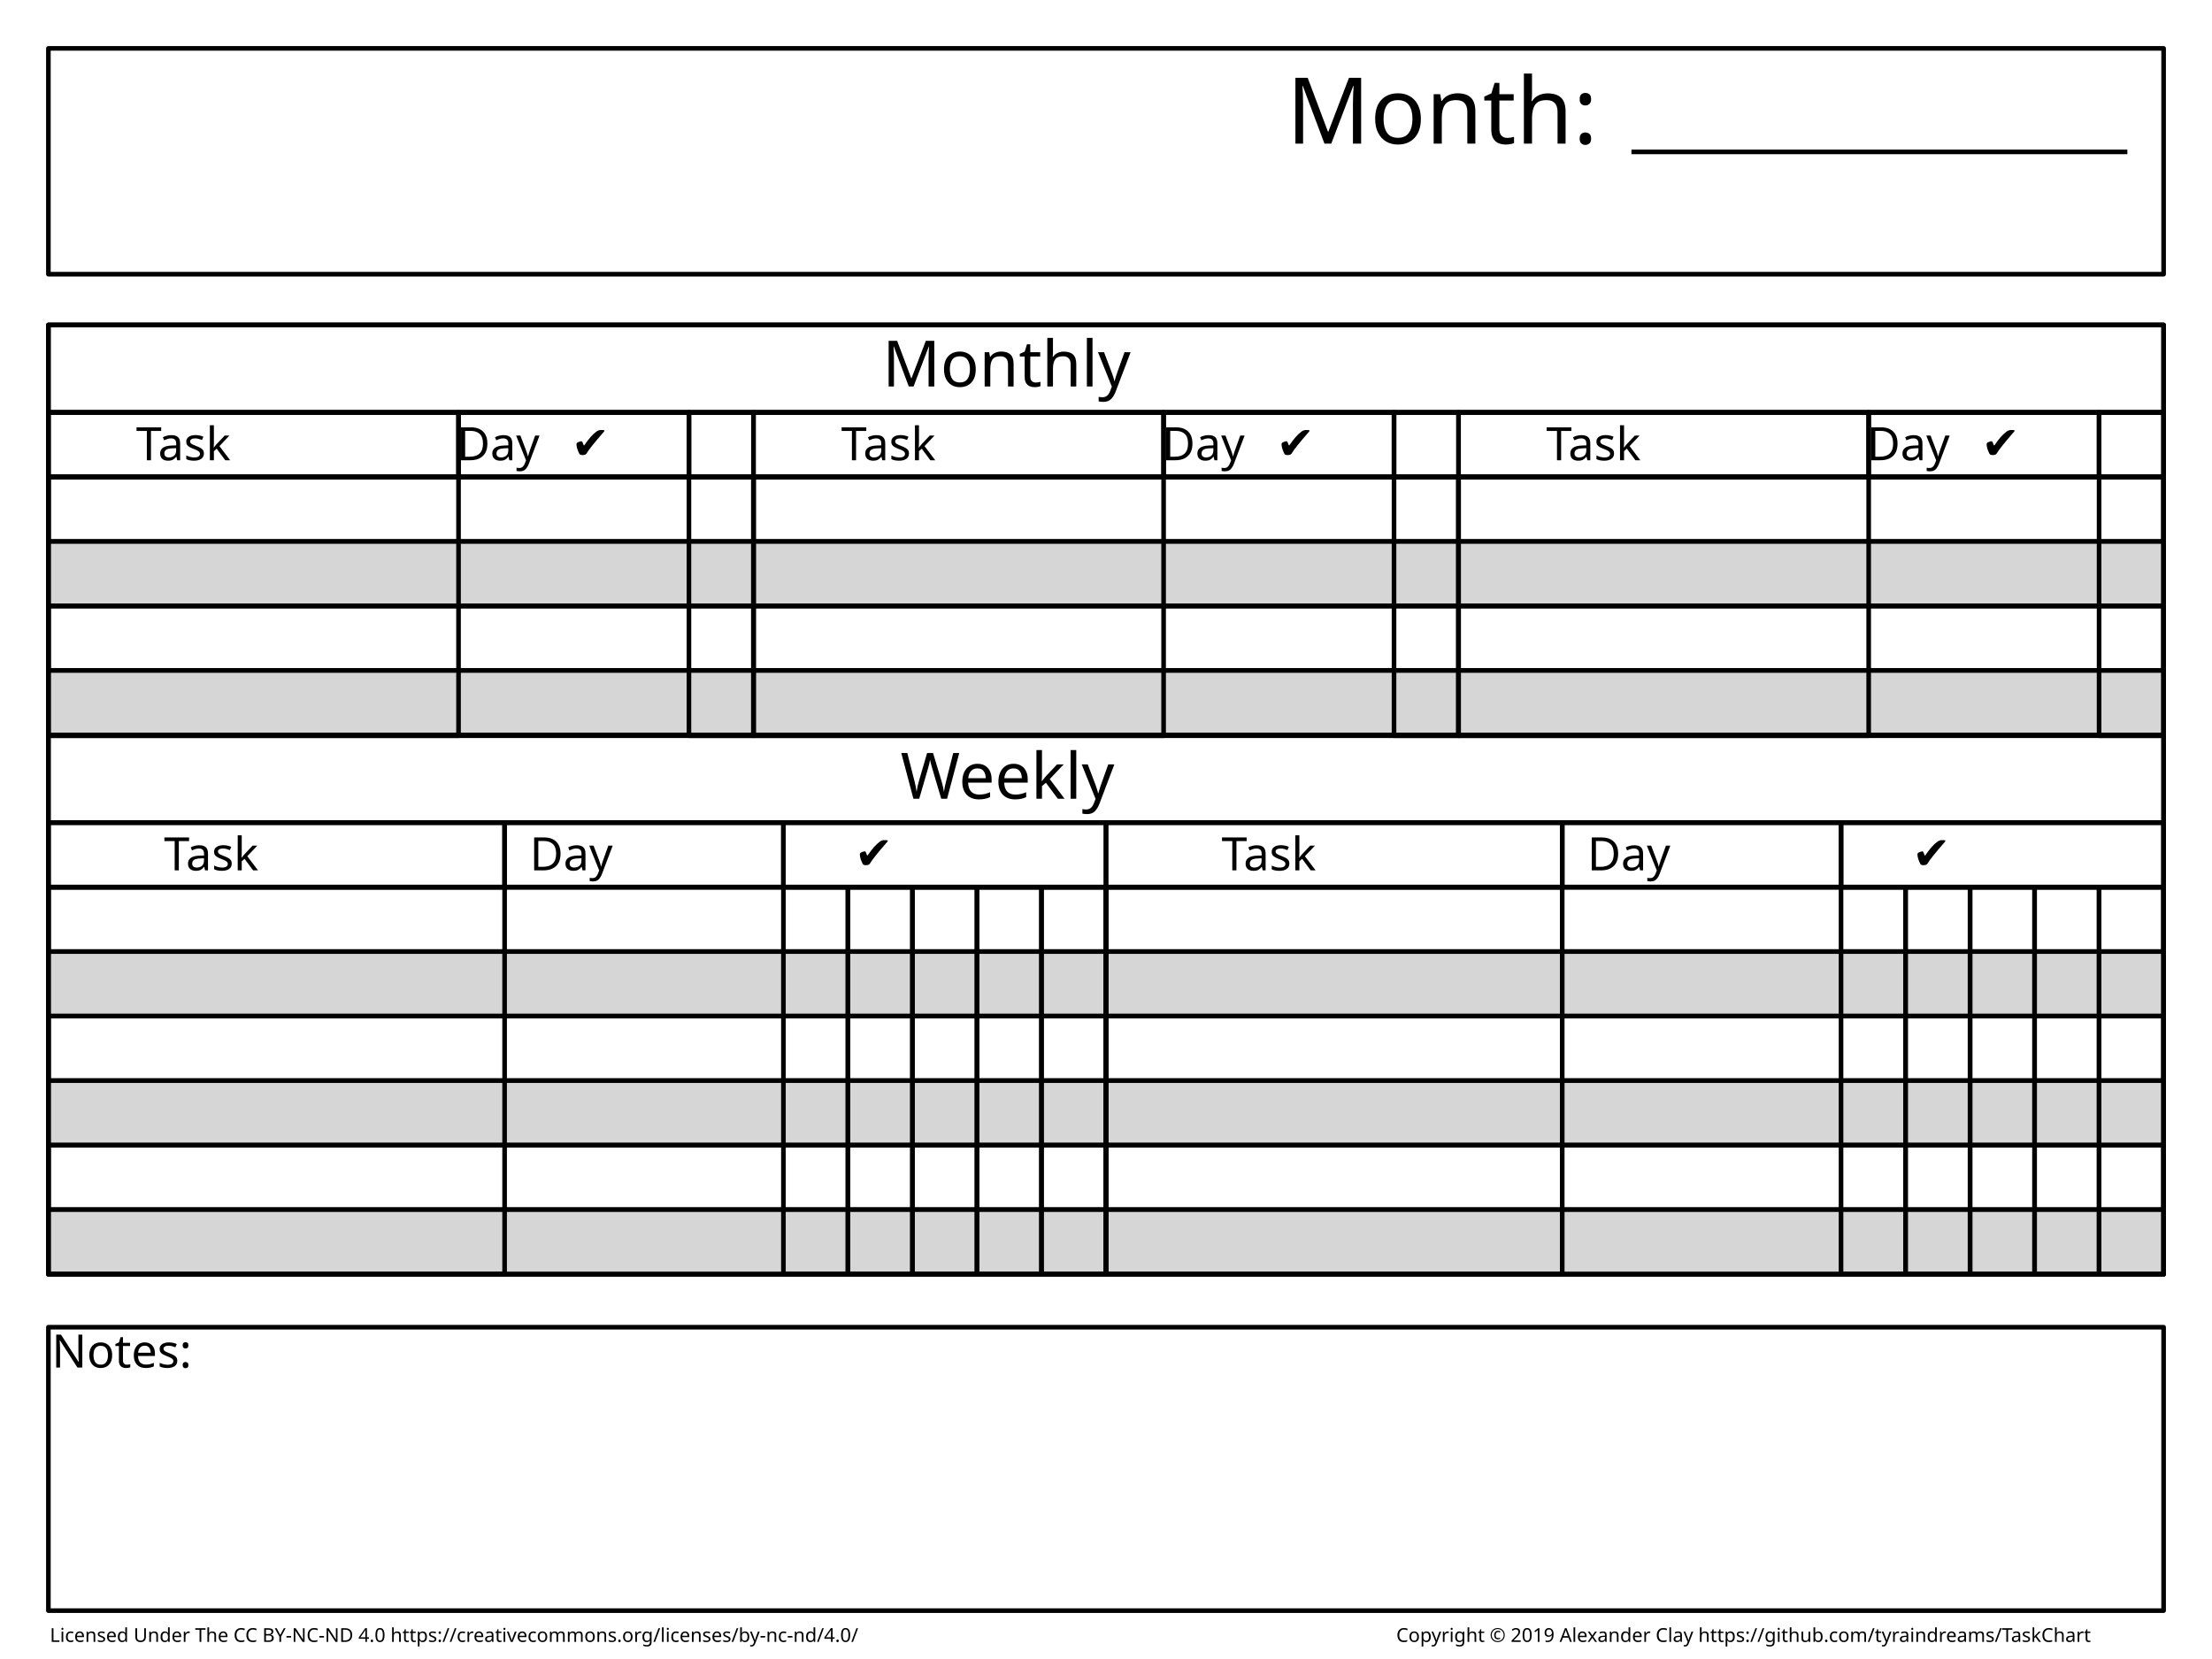
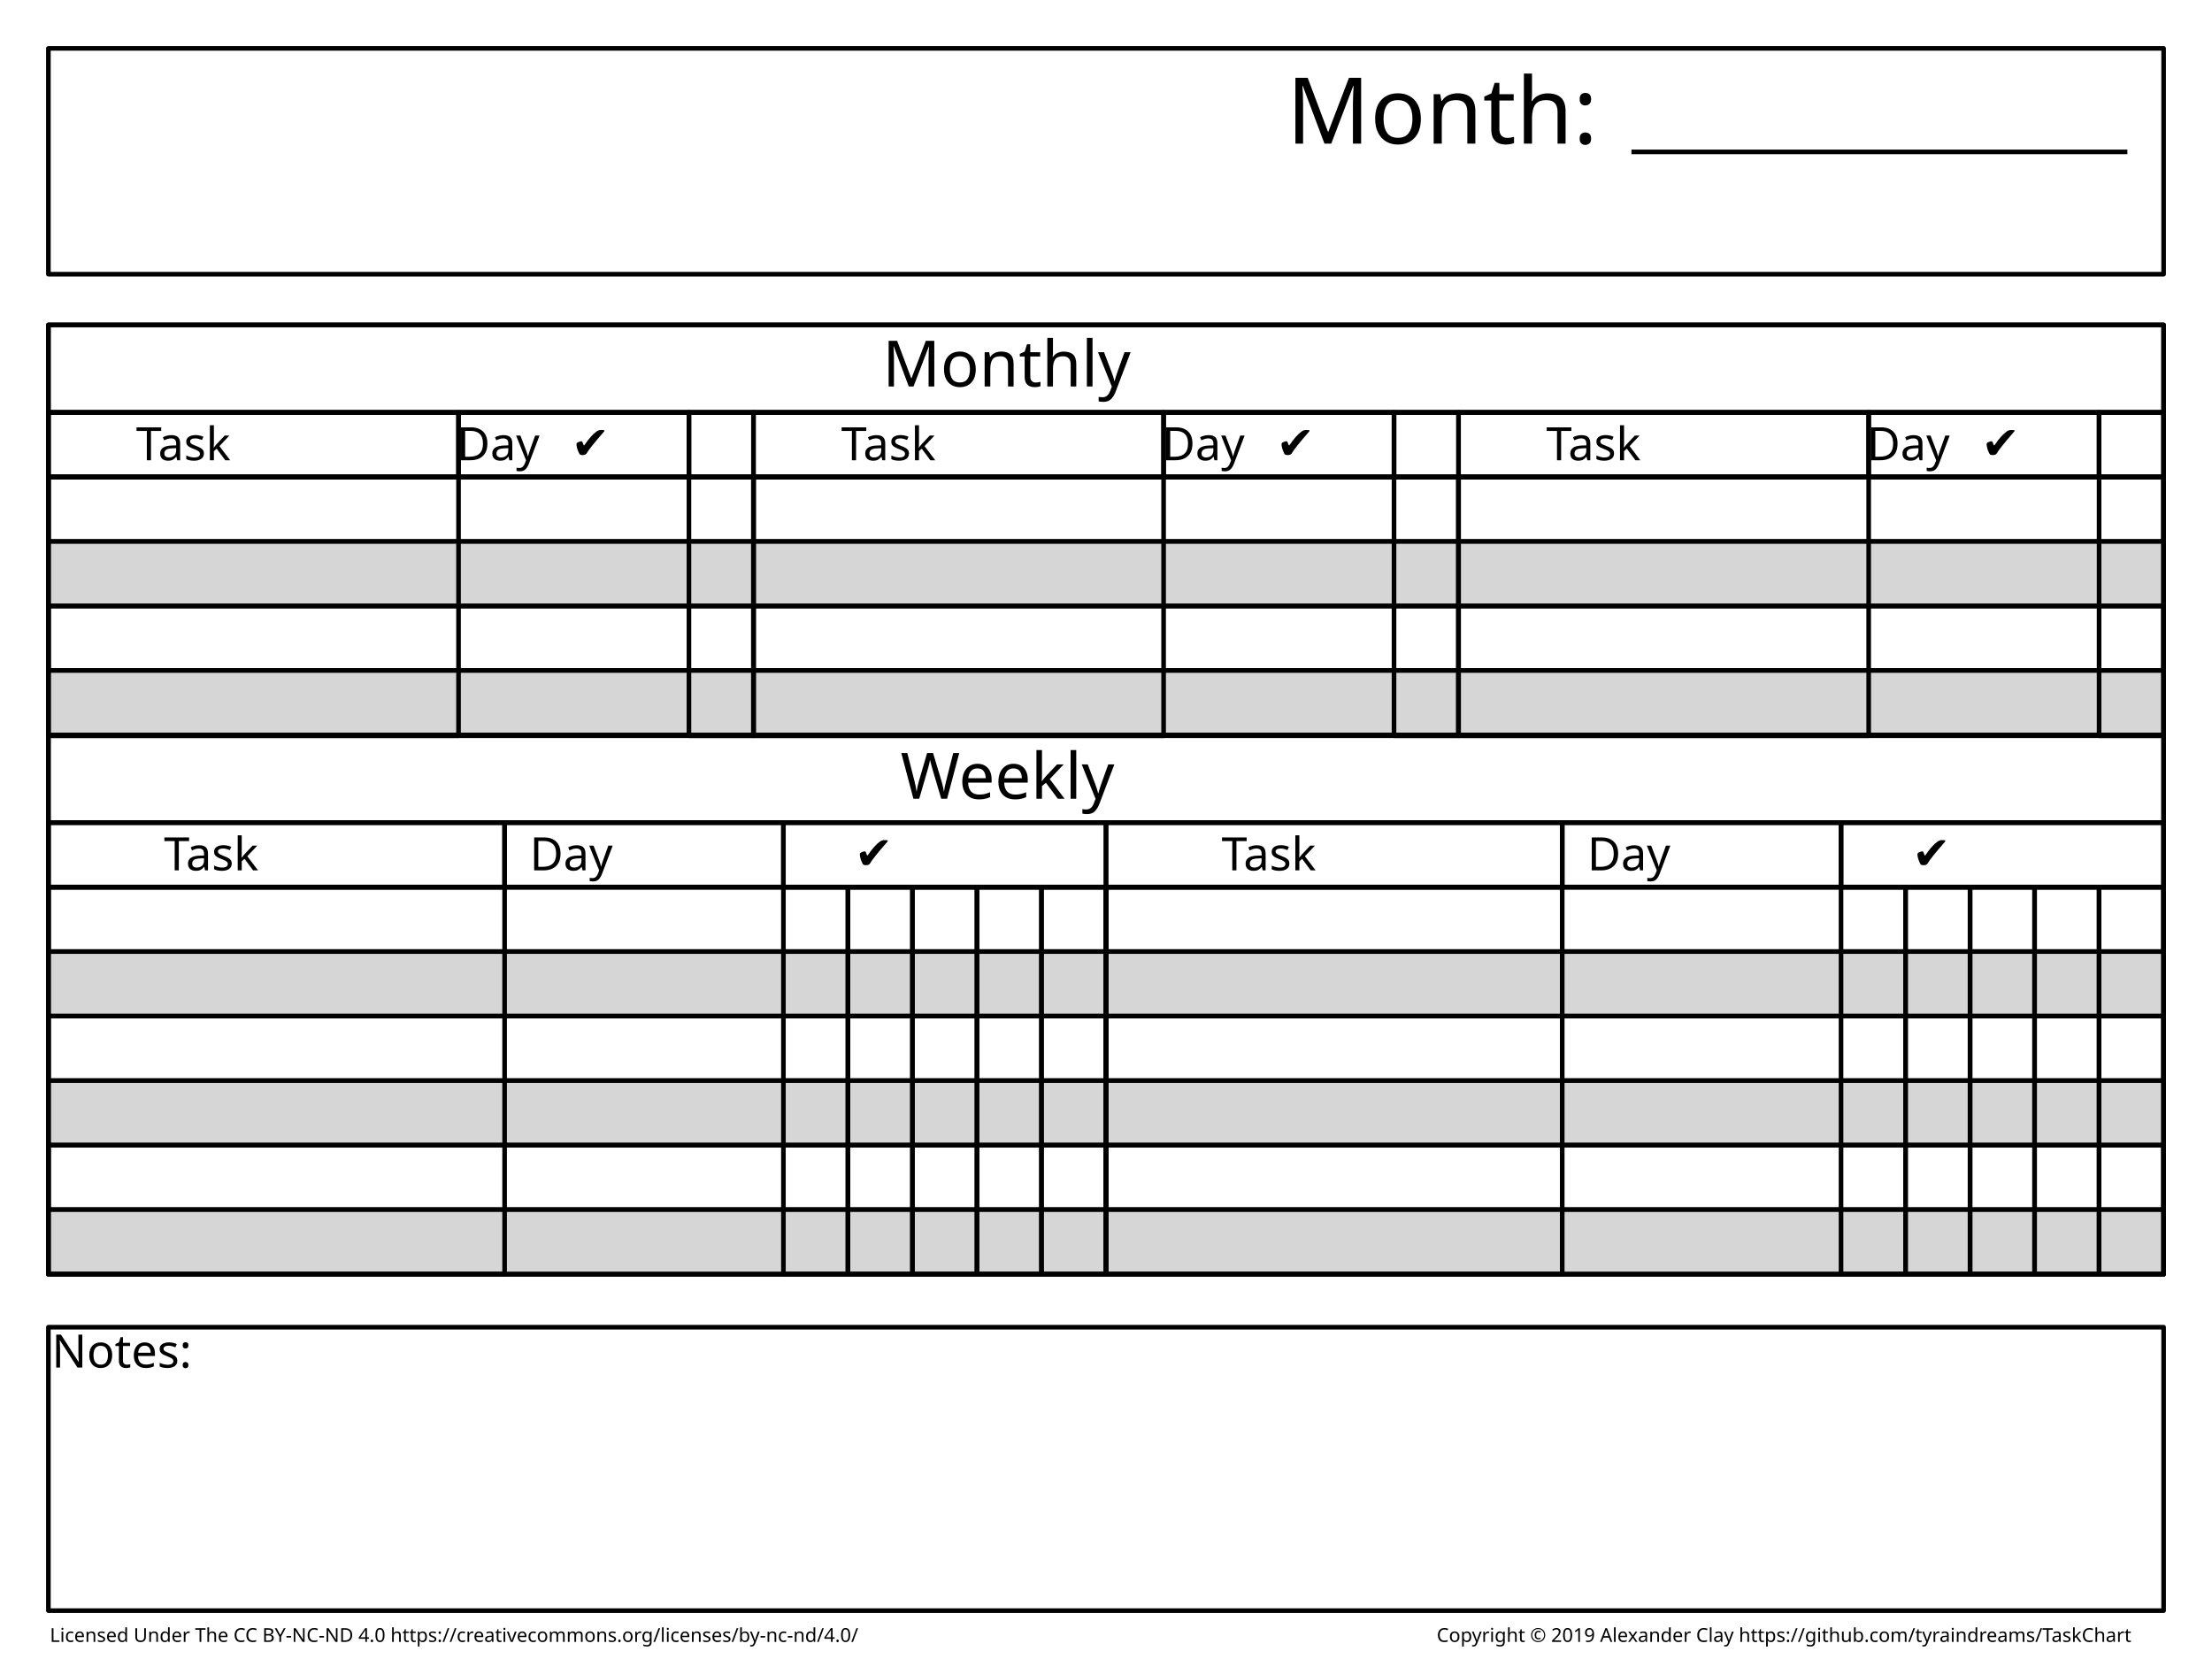
<svg xmlns="http://www.w3.org/2000/svg" width="48in" height="36in" viewBox="0 0 1219.2 914.4" version="1.1" id="svg8">
  <defs id="defs2">
    </defs>
  <g id="layer1" transform="translate(0,617.4)">
    <rect id="rect3713" width="1165.85" height="523.221" x="26.675" y="-438.33" style="fill:none;fill-opacity:1;stroke:#000000;stroke-width:2.54;stroke-linejoin:round;stroke-miterlimit:4;stroke-dasharray:none;stroke-opacity:1" />
    <rect id="rect3713-2" width="1165.86" height="124.46" x="-1192.53" y="-590.73" style="fill:none;fill-opacity:1;stroke:#000000;stroke-width:2.54;stroke-linejoin:round;stroke-miterlimit:4;stroke-dasharray:none;stroke-opacity:1" transform="scale(-1,1)" />
    <rect id="rect3713-2-3" width="1165.86" height="156.21" x="-1192.53" y="114.12" style="fill:none;fill-opacity:1;stroke:#000000;stroke-width:2.54;stroke-linejoin:round;stroke-miterlimit:4;stroke-dasharray:none;stroke-opacity:1;paint-order:normal" transform="scale(-1,1)" />
    <rect style="fill:none;fill-opacity:1;stroke:#000000;stroke-width:2.54;stroke-linejoin:round;stroke-miterlimit:4;stroke-dasharray:none;stroke-opacity:1;paint-order:normal" id="rect4768" width="1165.86" height="48.244" x="26.67" y="-438.314" />
    <rect style="fill:none;fill-opacity:1;stroke:#000000;stroke-width:2.54;stroke-linejoin:round;stroke-miterlimit:4;stroke-dasharray:none;stroke-opacity:1;paint-order:normal" id="rect4770" width="1165.86" height="35.56" x="26.67" y="-390.07" />
    <rect style="fill:none;fill-opacity:1;stroke:#000000;stroke-width:2.54;stroke-linejoin:round;stroke-miterlimit:4;stroke-dasharray:none;stroke-opacity:1;paint-order:normal" id="rect4770-2" width="1165.86" height="35.56" x="26.67" y="-354.51" />
    <rect style="fill:#d6d6d6;fill-opacity:1;stroke:#000000;stroke-width:2.54;stroke-linejoin:round;stroke-miterlimit:4;stroke-dasharray:none;stroke-opacity:1;paint-order:normal" id="rect4770-2-0" width="1165.86" height="35.56" x="26.67" y="-318.95" />
    <rect style="fill:none;fill-opacity:1;stroke:#000000;stroke-width:2.54;stroke-linejoin:round;stroke-miterlimit:4;stroke-dasharray:none;stroke-opacity:1;paint-order:normal" id="rect4770-2-9" width="1165.86" height="35.56" x="26.67" y="-283.39" />
    <rect style="fill:#d6d6d6;fill-opacity:1;stroke:#000000;stroke-width:2.54;stroke-linejoin:round;stroke-miterlimit:4;stroke-dasharray:none;stroke-opacity:1;paint-order:normal" id="rect4770-2-6" width="1165.86" height="35.56" x="26.67" y="-247.83" />
    <rect style="fill:none;fill-opacity:1;stroke:#000000;stroke-width:2.54;stroke-linejoin:round;stroke-miterlimit:4;stroke-dasharray:none;stroke-opacity:1;paint-order:normal" id="rect4768-0" width="1165.86" height="48.244" x="26.67" y="-212.27" />
    <rect style="fill:none;fill-opacity:1;stroke:#000000;stroke-width:2.54;stroke-linejoin:round;stroke-miterlimit:4;stroke-dasharray:none;stroke-opacity:1;paint-order:normal" id="rect4770-8" width="1165.86" height="35.56" x="26.67" y="-164.027" />
    <rect style="fill:none;fill-opacity:1;stroke:#000000;stroke-width:2.54;stroke-linejoin:round;stroke-miterlimit:4;stroke-dasharray:none;stroke-opacity:1;paint-order:normal" id="rect4770-2-4" width="1165.86" height="35.56" x="26.67" y="-128.467" />
    <rect style="fill:#d6d6d6;fill-opacity:1;stroke:#000000;stroke-width:2.54;stroke-linejoin:round;stroke-miterlimit:4;stroke-dasharray:none;stroke-opacity:1;paint-order:normal" id="rect4770-2-0-4" width="1165.86" height="35.56" x="26.67" y="-92.907" />
    <rect style="fill:none;fill-opacity:1;stroke:#000000;stroke-width:2.54;stroke-linejoin:round;stroke-miterlimit:4;stroke-dasharray:none;stroke-opacity:1;paint-order:normal" id="rect4770-2-9-4" width="1165.86" height="35.56" x="26.67" y="-57.347" />
    <rect style="fill:#d6d6d6;fill-opacity:1;stroke:#000000;stroke-width:2.54;stroke-linejoin:round;stroke-miterlimit:4;stroke-dasharray:none;stroke-opacity:1;paint-order:normal" id="rect4770-2-6-0" width="1165.86" height="35.56" x="26.67" y="-21.787" />
    <rect style="fill:none;fill-opacity:1;stroke:#000000;stroke-width:2.54;stroke-linejoin:round;stroke-miterlimit:4;stroke-dasharray:none;stroke-opacity:1;paint-order:normal" id="rect4770-2-9-4-3" width="1165.86" height="35.56" x="26.67" y="13.773" />
    <rect style="fill:#d6d6d6;fill-opacity:1;stroke:#000000;stroke-width:2.54;stroke-linejoin:round;stroke-miterlimit:4;stroke-dasharray:none;stroke-opacity:1;paint-order:normal" id="rect4770-2-6-0-6" width="1165.86" height="35.56" x="26.67" y="49.333" />
    <rect style="fill:none;fill-opacity:1;stroke:#000000;stroke-width:2.54;stroke-linejoin:round;stroke-miterlimit:4;stroke-dasharray:none;stroke-opacity:1;paint-order:normal" id="rect4889" width="388.62" height="142.629" x="26.67" y="-354.51" />
    <rect style="fill:none;fill-opacity:1;stroke:#000000;stroke-width:2.54;stroke-linejoin:round;stroke-miterlimit:4;stroke-dasharray:none;stroke-opacity:1;paint-order:normal" id="rect4889-5" width="388.62" height="142.629" x="415.29" y="-354.51" />
    <rect style="fill:none;fill-opacity:1;stroke:#000000;stroke-width:2.54;stroke-linejoin:round;stroke-miterlimit:4;stroke-dasharray:none;stroke-opacity:1;paint-order:normal" id="rect4889-0" width="388.62" height="142.629" x="803.91" y="-354.51" />
    <flowRoot xml:space="preserve" id="flowRoot4965" style="fill:black;fill-opacity:1;stroke:none;font-family:sans-serif;font-style:normal;font-weight:normal;font-size:40px;line-height:1.25;letter-spacing:0px;word-spacing:0px">
      <flowRegion id="flowRegion4967">
        <rect id="rect4969" width="608.327" height="181.025" x="100.8" y="676.862" />
      </flowRegion>
      <flowPara id="flowPara4971" />
    </flowRoot>
    <text xml:space="preserve" style="font-style:normal;font-weight:normal;font-size:35.278px;line-height:1.35;font-family:sans-serif;text-align:center;letter-spacing:0px;word-spacing:0px;text-anchor:middle;fill:#000000;fill-opacity:1;stroke:none;stroke-width:1" x="609.803" y="-404.365" id="text5998">
      <tspan x="609.803" y="-404.365" id="tspan5996" style="stroke-width:1">
        <tspan x="609.803" y="-404.365" id="tspan5994" style="stroke-width:1">Monthly</tspan>
      </tspan>
    </text>
    <text xml:space="preserve" style="font-style:normal;font-weight:normal;font-size:35.278px;line-height:1.25;font-family:sans-serif;text-align:center;letter-spacing:0px;word-spacing:0px;text-anchor:middle;fill:#000000;fill-opacity:1;stroke:none;stroke-width:1" x="610.309" y="-177.156" id="text5992">
      <tspan x="610.309" y="-177.156" id="tspan5990" style="stroke-width:1">
        <tspan x="610.309" y="-177.156" id="tspan5988" style="stroke-width:1">Weekly</tspan>
      </tspan>
    </text>
    <rect style="fill:none;fill-opacity:1;stroke:#000000;stroke-width:2.54;stroke-linejoin:round;stroke-miterlimit:4;stroke-dasharray:none;stroke-opacity:1;paint-order:normal" id="rect4989-2" width="582.93" height="213.343" x="609.6" y="-128.451" />
    <text xml:space="preserve" style="font-style:normal;font-weight:normal;font-size:25.4px;line-height:1.25;font-family:sans-serif;letter-spacing:0px;word-spacing:0px;fill:#000000;fill-opacity:1;stroke:none;stroke-width:1" x="28.525" y="136.37" id="text5986">
      <tspan x="28.525" y="136.37" id="tspan5984" style="stroke-width:1">
        <tspan x="28.525" y="136.37" id="tspan5982" style="stroke-width:1">Notes:</tspan>
      </tspan>
    </text>
    <rect style="fill:none;fill-opacity:1;stroke:#000000;stroke-width:2.54;stroke-linejoin:round;stroke-miterlimit:4;stroke-dasharray:none;stroke-opacity:1;paint-order:normal" id="rect5014" width="35.56" height="142.628" x="379.73" y="-354.51" />
    <rect style="fill:none;fill-opacity:1;stroke:#000000;stroke-width:2.54;stroke-linejoin:round;stroke-miterlimit:4;stroke-dasharray:none;stroke-opacity:1;paint-order:normal" id="rect5014-7" width="35.56" height="142.628" x="768.35" y="-354.51" />
    <rect style="fill:none;fill-opacity:1;stroke:#000000;stroke-width:2.54;stroke-linejoin:round;stroke-miterlimit:4;stroke-dasharray:none;stroke-opacity:1;paint-order:normal" id="rect5014-2" width="35.56" height="142.628" x="1156.97" y="-354.51" />
    <rect style="fill:none;fill-opacity:1;stroke:#000000;stroke-width:2.54;stroke-linejoin:round;stroke-miterlimit:4;stroke-dasharray:none;stroke-opacity:1;paint-order:normal" id="rect5014-5" width="35.56" height="213.343" x="574.04" y="-128.451" />
    <rect style="fill:none;fill-opacity:1;stroke:#000000;stroke-width:2.54;stroke-linejoin:round;stroke-miterlimit:4;stroke-dasharray:none;stroke-opacity:1;paint-order:normal" id="rect5014-5-2" width="35.56" height="213.343" x="538.48" y="-128.451" />
    <rect style="fill:none;fill-opacity:1;stroke:#000000;stroke-width:2.54;stroke-linejoin:round;stroke-miterlimit:4;stroke-dasharray:none;stroke-opacity:1;paint-order:normal" id="rect5014-5-5" width="35.56" height="213.343" x="502.92" y="-128.451" />
    <rect style="fill:none;fill-opacity:1;stroke:#000000;stroke-width:2.54;stroke-linejoin:round;stroke-miterlimit:4;stroke-dasharray:none;stroke-opacity:1;paint-order:normal" id="rect5014-5-8" width="35.56" height="213.343" x="467.36" y="-128.451" />
    <rect style="fill:none;fill-opacity:1;stroke:#000000;stroke-width:2.54;stroke-linejoin:round;stroke-miterlimit:4;stroke-dasharray:none;stroke-opacity:1;paint-order:normal" id="rect5014-5-3" width="35.56" height="213.343" x="431.8" y="-128.451" />
    <rect style="fill:none;fill-opacity:1;stroke:#000000;stroke-width:2.54;stroke-linejoin:round;stroke-miterlimit:4;stroke-dasharray:none;stroke-opacity:1;paint-order:normal" id="rect5014-5-4" width="35.56" height="213.343" x="1156.97" y="-128.451" />
    <rect style="fill:none;fill-opacity:1;stroke:#000000;stroke-width:2.54;stroke-linejoin:round;stroke-miterlimit:4;stroke-dasharray:none;stroke-opacity:1;paint-order:normal" id="rect5014-5-2-5" width="35.56" height="213.343" x="1121.41" y="-128.451" />
    <rect style="fill:none;fill-opacity:1;stroke:#000000;stroke-width:2.54;stroke-linejoin:round;stroke-miterlimit:4;stroke-dasharray:none;stroke-opacity:1;paint-order:normal" id="rect5014-5-5-5" width="35.56" height="213.343" x="1085.85" y="-128.451" />
    <rect style="fill:none;fill-opacity:1;stroke:#000000;stroke-width:2.54;stroke-linejoin:round;stroke-miterlimit:4;stroke-dasharray:none;stroke-opacity:1;paint-order:normal" id="rect5014-5-8-0" width="35.56" height="213.343" x="1050.29" y="-128.451" />
    <rect style="fill:none;fill-opacity:1;stroke:#000000;stroke-width:2.54;stroke-linejoin:round;stroke-miterlimit:4;stroke-dasharray:none;stroke-opacity:1;paint-order:normal" id="rect5014-5-3-3" width="35.56" height="213.343" x="1014.73" y="-128.451" />
    <rect style="fill:none;fill-opacity:1;stroke:#000000;stroke-width:2.54;stroke-linejoin:round;stroke-miterlimit:4;stroke-dasharray:none;stroke-opacity:1;paint-order:normal" id="rect4989-2-4" width="582.93" height="213.343" x="26.67" y="-128.451" />
    <rect style="fill:none;fill-opacity:1;stroke:#000000;stroke-width:2.54;stroke-linejoin:round;stroke-miterlimit:4;stroke-dasharray:none;stroke-opacity:1;paint-order:normal" id="rect4989-2-4-0" width="251.46" height="213.343" x="26.67" y="-128.458" />
    <rect style="fill:none;fill-opacity:1;stroke:#000000;stroke-width:2.54;stroke-linejoin:round;stroke-miterlimit:4;stroke-dasharray:none;stroke-opacity:1;paint-order:normal" id="rect4989-2-4-0-7" width="251.46" height="213.343" x="609.6" y="-128.451" />
    <rect style="fill:none;fill-opacity:1;stroke:#000000;stroke-width:2.54;stroke-linejoin:round;stroke-miterlimit:4;stroke-dasharray:none;stroke-opacity:1;paint-order:normal" id="rect4889-9" width="226.06" height="142.629" x="26.67" y="-354.51" />
    <rect style="fill:none;fill-opacity:1;stroke:#000000;stroke-width:2.54;stroke-linejoin:round;stroke-miterlimit:4;stroke-dasharray:none;stroke-opacity:1;paint-order:normal" id="rect4889-9-7" width="226.06" height="142.629" x="415.29" y="-354.51" />
    <rect style="fill:none;fill-opacity:1;stroke:#000000;stroke-width:2.54;stroke-linejoin:round;stroke-miterlimit:4;stroke-dasharray:none;stroke-opacity:1;paint-order:normal" id="rect4889-9-9" width="226.06" height="142.629" x="803.91" y="-354.51" />
    <flowRoot xml:space="preserve" id="flowRoot5265" style="fill:black;fill-opacity:1;stroke:none;font-family:sans-serif;font-style:normal;font-weight:normal;font-size:96px;line-height:1.25;letter-spacing:0px;word-spacing:0px;text-anchor:middle;text-align:center;">
      <flowRegion id="flowRegion5267" style="text-anchor:middle;text-align:center;font-size:96px;">
        <rect id="rect5269" width="847.4" height="132.6" x="1569.6" y="861" style="text-anchor:middle;text-align:center;font-size:96px;" />
      </flowRegion>
      <flowPara id="flowPara5271" />
    </flowRoot>
    <rect style="fill:none;fill-opacity:1;stroke:#000000;stroke-width:2.54;stroke-linejoin:round;stroke-miterlimit:4;stroke-dasharray:none;stroke-opacity:1;paint-order:normal" id="rect5359" width="251.46" height="35.568" x="26.67" y="-164.027" />
    <flowRoot xml:space="preserve" id="flowRoot5361" style="fill:black;fill-opacity:1;stroke:none;font-family:sans-serif;font-style:normal;font-weight:normal;font-size:40px;line-height:1.25;letter-spacing:0px;word-spacing:0px">
      <flowRegion id="flowRegion5363">
        <rect id="rect5365" width="950.4" height="134.431" x="100.8" y="1713.538" />
      </flowRegion>
      <flowPara id="flowPara5367" />
    </flowRoot>
    <text xml:space="preserve" style="font-style:normal;font-weight:normal;font-size:25.4px;line-height:1.5;font-family:sans-serif;text-align:center;letter-spacing:0px;word-spacing:0px;text-anchor:middle;fill:#000000;fill-opacity:1;stroke:none;stroke-width:1" x="156.021" y="-137.678" id="text5980">
      <tspan x="156.021" y="-137.678" id="tspan5978" style="stroke-width:1">
        <tspan x="156.021" y="-137.678" id="tspan5976" style="stroke-width:1">Task</tspan>
      </tspan>
    </text>
    <rect style="fill:none;fill-opacity:1;stroke:#000000;stroke-width:2.54;stroke-linejoin:round;stroke-miterlimit:4;stroke-dasharray:none;stroke-opacity:1;paint-order:normal" id="rect5359-7" width="251.46" height="35.568" x="609.6" y="-164.019" />
    <text xml:space="preserve" style="font-style:normal;font-weight:normal;font-size:25.4px;line-height:1.5;font-family:sans-serif;text-align:center;letter-spacing:0px;word-spacing:0px;text-anchor:middle;fill:#000000;fill-opacity:1;stroke:none;stroke-width:1" x="738.952" y="-137.671" id="text5974">
      <tspan x="738.952" y="-137.671" id="tspan5972" style="stroke-width:1">
        <tspan x="738.952" y="-137.671" id="tspan5970" style="stroke-width:1">Task</tspan>
      </tspan>
    </text>
    <rect style="fill:none;fill-opacity:1;stroke:#000000;stroke-width:2.54;stroke-linejoin:round;stroke-miterlimit:4;stroke-dasharray:none;stroke-opacity:1;paint-order:normal" id="rect5431" width="153.67" height="35.576" x="278.13" y="-164.027" />
    <text xml:space="preserve" style="font-style:normal;font-weight:normal;font-size:25.4px;line-height:1.5;font-family:sans-serif;text-align:center;letter-spacing:0px;word-spacing:0px;text-anchor:middle;fill:#000000;fill-opacity:1;stroke:none;stroke-width:1" x="354.453" y="-137.678" id="text5968">
      <tspan x="354.453" y="-137.678" id="tspan5966" style="stroke-width:1">
        <tspan x="354.453" y="-137.678" id="tspan5964" style="stroke-width:1">Day</tspan>
      </tspan>
    </text>
    <rect style="fill:none;fill-opacity:1;stroke:#000000;stroke-width:2.54;stroke-linejoin:round;stroke-miterlimit:4;stroke-dasharray:none;stroke-opacity:1;paint-order:normal" id="rect5431-5" width="153.67" height="35.576" x="861.06" y="-164.019" />
    <text xml:space="preserve" style="font-style:normal;font-weight:normal;font-size:25.4px;line-height:1.5;font-family:sans-serif;text-align:center;letter-spacing:0px;word-spacing:0px;text-anchor:middle;fill:#000000;fill-opacity:1;stroke:none;stroke-width:1" x="937.383" y="-137.671" id="text5962">
      <tspan x="937.383" y="-137.671" id="tspan5960" style="stroke-width:1">
        <tspan x="937.383" y="-137.671" id="tspan5958" style="stroke-width:1">Day</tspan>
      </tspan>
    </text>
    <rect style="fill:none;fill-opacity:1;stroke:#000000;stroke-width:2.54;stroke-linejoin:round;stroke-miterlimit:4;stroke-dasharray:none;stroke-opacity:1;paint-order:normal" id="rect5468" width="226.06" height="35.56" x="26.67" y="-390.07" />
    <text xml:space="preserve" style="font-style:normal;font-weight:normal;font-size:25.4px;line-height:1.5;font-family:sans-serif;text-align:center;letter-spacing:0px;word-spacing:0px;text-anchor:middle;fill:#000000;fill-opacity:1;stroke:none;stroke-width:1" x="140.675" y="-363.722" id="text5956">
      <tspan x="140.675" y="-363.722" id="tspan5954" style="stroke-width:1">
        <tspan x="140.675" y="-363.722" id="tspan5952" style="stroke-width:1">Task</tspan>
      </tspan>
    </text>
    <rect style="fill:none;fill-opacity:1;stroke:#000000;stroke-width:2.54;stroke-linejoin:round;stroke-miterlimit:4;stroke-dasharray:none;stroke-opacity:1;paint-order:normal" id="rect5468-1" width="226.06" height="35.56" x="415.29" y="-390.07" />
    <text xml:space="preserve" style="font-style:normal;font-weight:normal;font-size:25.4px;line-height:1.5;font-family:sans-serif;text-align:center;letter-spacing:0px;word-spacing:0px;text-anchor:middle;fill:#000000;fill-opacity:1;stroke:none;stroke-width:1" x="529.296" y="-363.722" id="text5950">
      <tspan x="529.296" y="-363.722" id="tspan5948" style="stroke-width:1">
        <tspan x="529.296" y="-363.722" id="tspan5946" style="stroke-width:1">Task</tspan>
      </tspan>
    </text>
    <rect style="fill:none;fill-opacity:1;stroke:#000000;stroke-width:2.54;stroke-linejoin:round;stroke-miterlimit:4;stroke-dasharray:none;stroke-opacity:1;paint-order:normal" id="rect5468-17" width="226.06" height="35.56" x="803.91" y="-390.07" />
    <text xml:space="preserve" style="font-style:normal;font-weight:normal;font-size:25.4px;line-height:1.5;font-family:sans-serif;text-align:center;letter-spacing:0px;word-spacing:0px;text-anchor:middle;fill:#000000;fill-opacity:1;stroke:none;stroke-width:1" x="917.916" y="-363.722" id="text5944">
      <tspan x="917.916" y="-363.722" id="tspan5942" style="stroke-width:1">
        <tspan x="917.916" y="-363.722" id="tspan5940" style="stroke-width:1">Task</tspan>
      </tspan>
    </text>
    <rect style="fill:none;fill-opacity:1;stroke:#000000;stroke-width:2.54;stroke-linejoin:round;stroke-miterlimit:4;stroke-dasharray:none;stroke-opacity:1;paint-order:normal" id="rect5535" width="127" height="35.56" x="252.73" y="-390.07" />
    <text xml:space="preserve" style="font-style:normal;font-weight:normal;font-size:25.4px;line-height:1.5;font-family:sans-serif;text-align:center;letter-spacing:0px;word-spacing:0px;text-anchor:middle;fill:#000000;fill-opacity:1;stroke:none;stroke-width:1" x="314.13" y="-363.722" id="text5938">
      <tspan x="314.13" y="-363.722" id="tspan5936" style="stroke-width:1">
        <tspan x="314.13" y="-363.722" id="tspan5934" style="stroke-width:1">Day</tspan>
      </tspan>
    </text>
    <rect style="fill:none;fill-opacity:1;stroke:#000000;stroke-width:2.54;stroke-linejoin:round;stroke-miterlimit:4;stroke-dasharray:none;stroke-opacity:1;paint-order:normal" id="rect5535-9" width="127" height="35.56" x="641.35" y="-390.07" />
    <text xml:space="preserve" style="font-style:normal;font-weight:normal;font-size:25.4px;line-height:1.5;font-family:sans-serif;text-align:center;letter-spacing:0px;word-spacing:0px;text-anchor:middle;fill:#000000;fill-opacity:1;stroke:none;stroke-width:1" x="702.75" y="-363.722" id="text5932">
      <tspan x="702.75" y="-363.722" id="tspan5930" style="stroke-width:1">
        <tspan x="702.75" y="-363.722" id="tspan5928" style="stroke-width:1">Day</tspan>
      </tspan>
    </text>
    <rect style="fill:none;fill-opacity:1;stroke:#000000;stroke-width:2.54;stroke-linejoin:round;stroke-miterlimit:4;stroke-dasharray:none;stroke-opacity:1;paint-order:normal" id="rect5535-6" width="127" height="35.56" x="1029.97" y="-390.07" />
    <text xml:space="preserve" style="font-style:normal;font-weight:normal;font-size:25.4px;line-height:1.5;font-family:sans-serif;text-align:center;letter-spacing:0px;word-spacing:0px;text-anchor:middle;fill:#000000;fill-opacity:1;stroke:none;stroke-width:1" x="1091.37" y="-363.722" id="text5926">
      <tspan x="1091.37" y="-363.722" id="tspan5924" style="stroke-width:1">
        <tspan x="1091.37" y="-363.722" id="tspan5922" style="stroke-width:1">Day</tspan>
      </tspan>
    </text>
    <text xml:space="preserve" style="font-style:normal;font-weight:normal;font-size:10.583px;line-height:1.25;font-family:sans-serif;letter-spacing:0px;word-spacing:0px;fill:#000000;fill-opacity:1;stroke:none;stroke-width:1" x="709.083" y="-538.245" id="text5920">
      <tspan x="709.083" y="-538.245" id="tspan5918" style="stroke-width:1">
        <tspan x="709.083" y="-538.245" style="font-size:50.8px;stroke-width:1" id="tspan5916">Month:</tspan>
      </tspan>
    </text>
    <path style="fill:none;stroke:#000000;stroke-width:2.54;stroke-linecap:butt;stroke-linejoin:miter;stroke-opacity:1;stroke-miterlimit:4;stroke-dasharray:none" d="m 899.205,-533.674 c 272.943,0 273.343,0 273.343,0" id="path5596" />
-     <text xml:space="preserve" style="font-style:normal;font-weight:normal;font-size:10.583px;line-height:1.25;font-family:sans-serif;letter-spacing:0px;word-spacing:0px;fill:#000000;fill-opacity:1;stroke:none;stroke-width:0.265" x="769.582" y="287.581" id="text5600">
-       <tspan id="tspan5598" x="769.582" y="287.581" style="stroke-width:0.265">Copyright © 2019 Alexander Clay https://github.com/tyraindreams/TaskChart</tspan>
+     <text xml:space="preserve" style="font-style:normal;font-weight:normal;font-size:10.583px;line-height:1.25;font-family:sans-serif;text-align:end;letter-spacing:0px;word-spacing:0px;text-anchor:end;fill:#000000;fill-opacity:1;stroke:none;stroke-width:0.265" x="1188.489" y="287.581" id="text5600">
+       <tspan id="tspan5598" x="1188.489" y="287.581" style="text-align:end;text-anchor:end;stroke-width:0.265">Copyright © 2019 Alexander Clay https://github.com/tyraindreams/TaskChart</tspan>
    </text>
    <flowRoot xml:space="preserve" id="flowRoot5602" style="fill:black;fill-opacity:1;stroke:none;font-family:sans-serif;font-style:normal;font-weight:normal;font-size:40px;line-height:1.25;letter-spacing:0px;word-spacing:0px">
      <flowRegion id="flowRegion5604">
        <rect id="rect5606" width="672" height="134.46" x="1632" y="1713.538" />
      </flowRegion>
      <flowPara id="flowPara5608" />
    </flowRoot>
    <rect style="fill:none;fill-opacity:1;stroke:#000000;stroke-width:2.54;stroke-linejoin:round;stroke-miterlimit:4;stroke-dasharray:none;stroke-opacity:1;paint-order:normal" id="rect5610" width="177.8" height="35.576" x="431.8" y="-164.027" />
    <text xml:space="preserve" style="font-style:normal;font-weight:normal;font-size:25.4px;line-height:1.45;font-family:sans-serif;text-align:center;letter-spacing:0px;word-spacing:0px;text-anchor:middle;fill:#000000;fill-opacity:1;stroke:none;stroke-width:1" x="521.254" y="-138.313" id="text5914">
      <tspan x="524.733" y="-138.313" id="tspan5912" style="stroke-width:1">
        <tspan x="521.254" y="-138.313" id="tspan5910" style="stroke-width:1">✔️</tspan>
      </tspan>
    </text>
    <rect style="fill:none;fill-opacity:1;stroke:#000000;stroke-width:2.54;stroke-linejoin:round;stroke-miterlimit:4;stroke-dasharray:none;stroke-opacity:1;paint-order:normal" id="rect5610-9" width="177.8" height="35.576" x="1014.73" y="-164.027" />
    <text xml:space="preserve" style="font-style:normal;font-weight:normal;font-size:25.4px;line-height:1.45;font-family:sans-serif;text-align:center;letter-spacing:0px;word-spacing:0px;text-anchor:middle;fill:#000000;fill-opacity:1;stroke:none;stroke-width:1" x="1104.184" y="-138.313" id="text5908">
      <tspan x="1107.663" y="-138.313" id="tspan5906" style="stroke-width:1">
        <tspan x="1104.184" y="-138.313" id="tspan5904" style="stroke-width:1">✔️</tspan>
      </tspan>
    </text>
    <rect style="fill:none;fill-opacity:1;stroke:#000000;stroke-width:2.54;stroke-linejoin:round;stroke-miterlimit:4;stroke-dasharray:none;stroke-opacity:1;paint-order:normal" id="rect5675" width="35.56" height="35.56" x="379.73" y="-390.07" />
    <flowRoot xml:space="preserve" id="flowRoot5677" style="fill:black;fill-opacity:1;stroke:none;font-family:sans-serif;font-style:normal;font-weight:normal;font-size:40px;line-height:1.25;letter-spacing:0px;word-spacing:0px">
      <flowRegion id="flowRegion5679">
        <rect id="rect5681" width="134.4" height="134.4" x="1435.2" y="859.2" />
      </flowRegion>
      <flowPara id="flowPara5683" />
    </flowRoot>
    <text xml:space="preserve" style="font-style:normal;font-weight:normal;font-size:25.4px;line-height:1.45;font-family:sans-serif;text-align:end;letter-spacing:0px;word-spacing:0px;text-anchor:end;fill:#000000;fill-opacity:1;stroke:none;stroke-width:1" x="415.34" y="-364.357" id="text5902">
      <tspan x="422.298" y="-364.357" id="tspan5900" style="stroke-width:1">
        <tspan x="415.34" y="-364.357" id="tspan5898" style="stroke-width:1">✔️</tspan>
      </tspan>
    </text>
    <rect style="fill:none;fill-opacity:1;stroke:#000000;stroke-width:2.54;stroke-linejoin:round;stroke-miterlimit:4;stroke-dasharray:none;stroke-opacity:1;paint-order:normal" id="rect5675-7" width="35.56" height="35.56" x="768.35" y="-390.07" />
    <text xml:space="preserve" style="font-style:normal;font-weight:normal;font-size:25.4px;line-height:1.45;font-family:sans-serif;text-align:end;letter-spacing:0px;word-spacing:0px;text-anchor:end;fill:#000000;fill-opacity:1;stroke:none;stroke-width:1" x="803.961" y="-364.357" id="text5896">
      <tspan x="810.919" y="-364.357" id="tspan5894" style="stroke-width:1">
        <tspan x="803.961" y="-364.357" id="tspan5892" style="stroke-width:1">✔️</tspan>
      </tspan>
    </text>
    <rect style="fill:none;fill-opacity:1;stroke:#000000;stroke-width:2.54;stroke-linejoin:round;stroke-miterlimit:4;stroke-dasharray:none;stroke-opacity:1;paint-order:normal" id="rect5675-8" width="35.56" height="35.56" x="1156.97" y="-390.07" />
    <text xml:space="preserve" style="font-style:normal;font-weight:normal;font-size:25.4px;line-height:1.45;font-family:sans-serif;text-align:end;letter-spacing:0px;word-spacing:0px;text-anchor:end;fill:#000000;fill-opacity:1;stroke:none;stroke-width:1" x="1192.58" y="-364.357" id="text5890">
      <tspan x="1199.538" y="-364.357" id="tspan5888" style="stroke-width:1">
        <tspan x="1192.58" y="-364.357" id="tspan5886" style="stroke-width:1">✔️</tspan>
      </tspan>
    </text>
    <text xml:space="preserve" style="font-style:normal;font-weight:normal;font-size:10.583px;line-height:1.25;font-family:sans-serif;letter-spacing:0px;word-spacing:0px;fill:#000000;fill-opacity:1;stroke:none;stroke-width:0.265" x="27.486" y="287.581" id="text5600-2">
      <tspan id="tspan5598-6" x="27.486" y="287.581" style="stroke-width:0.265">Licensed Under The CC BY-NC-ND 4.0 https://creativecommons.org/licenses/by-nc-nd/4.0/</tspan>
    </text>
  </g>
</svg>
